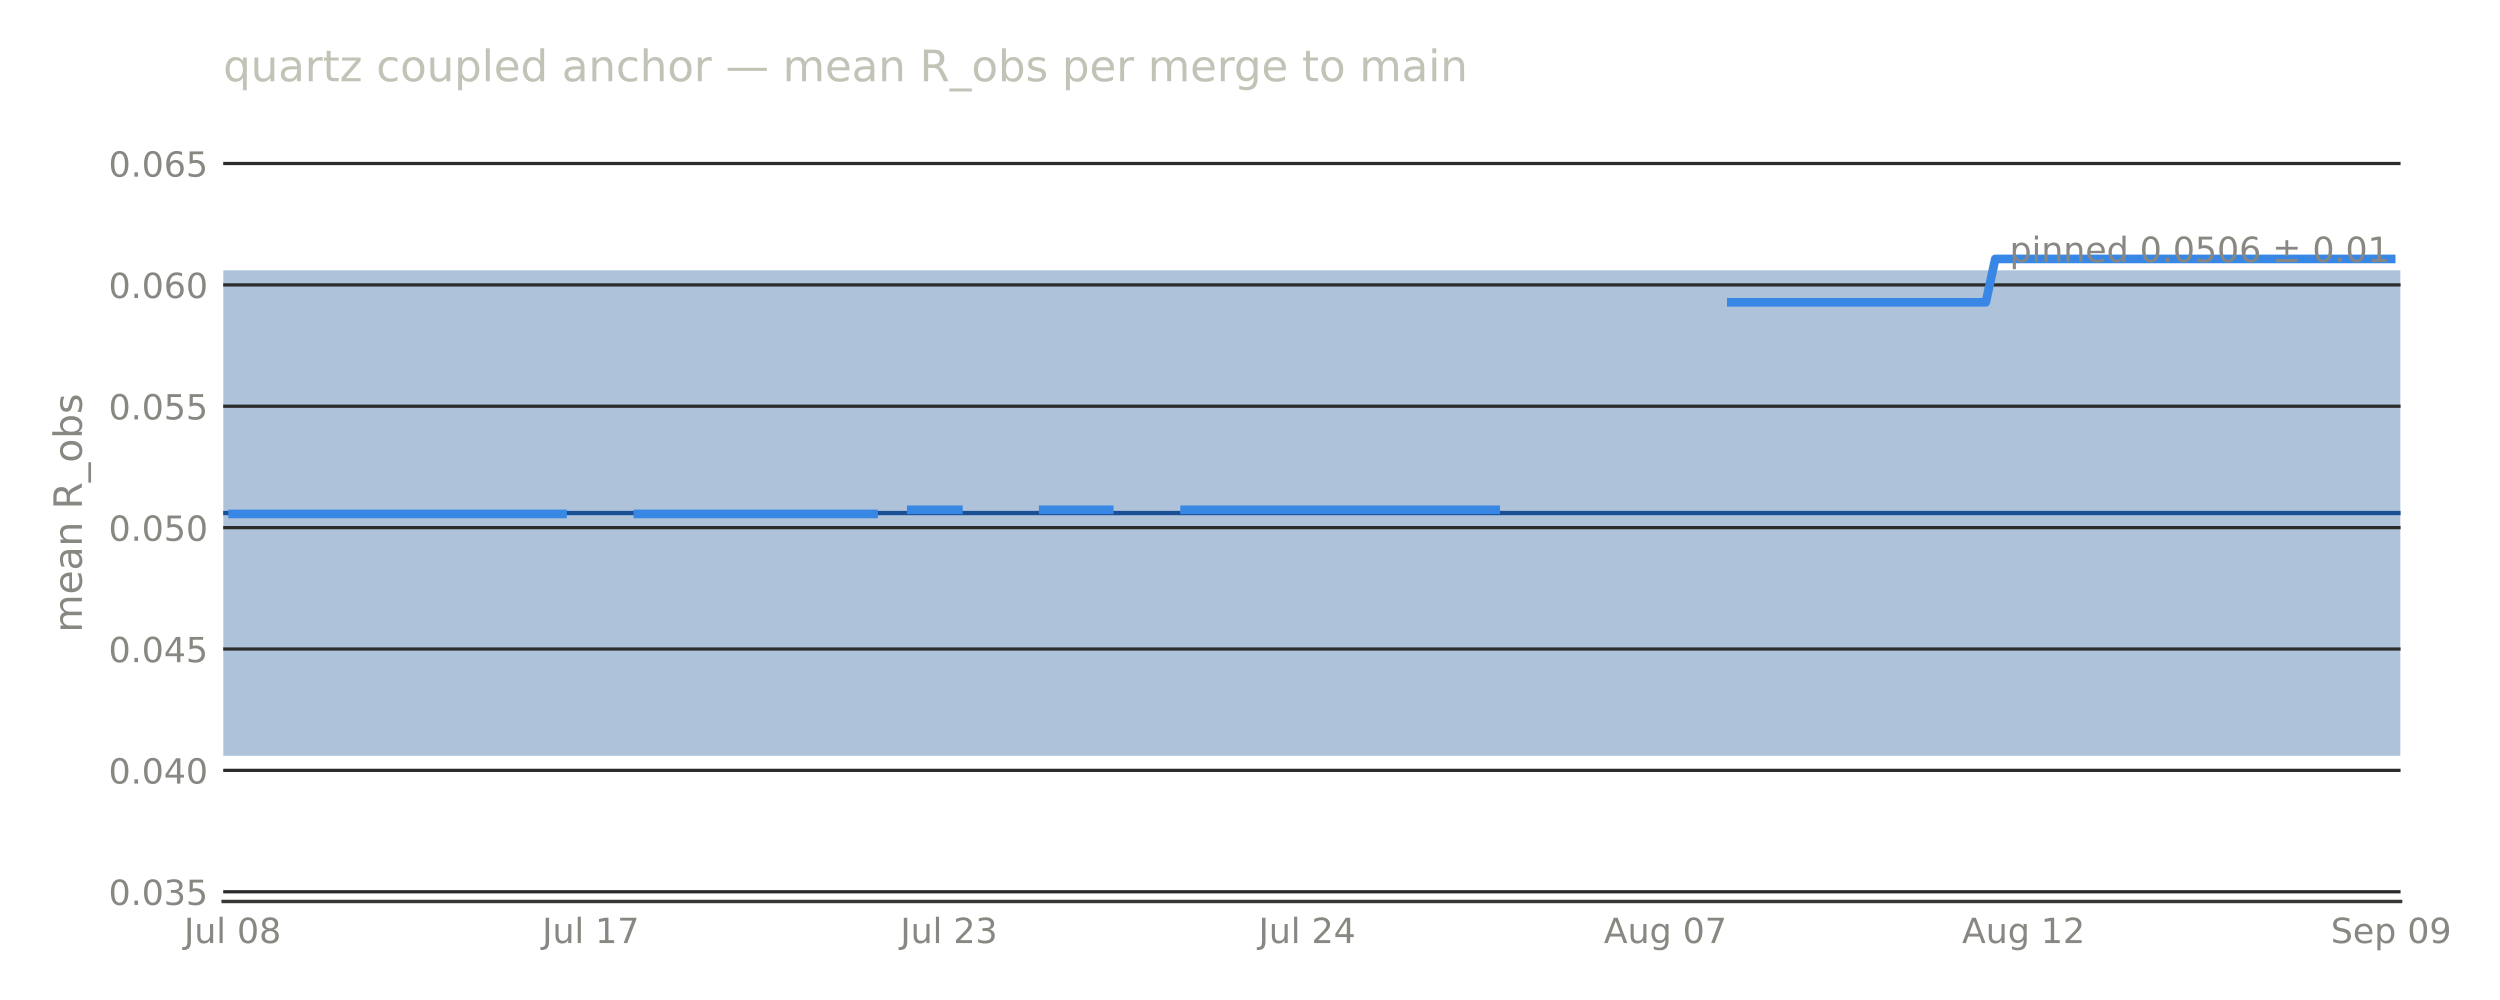
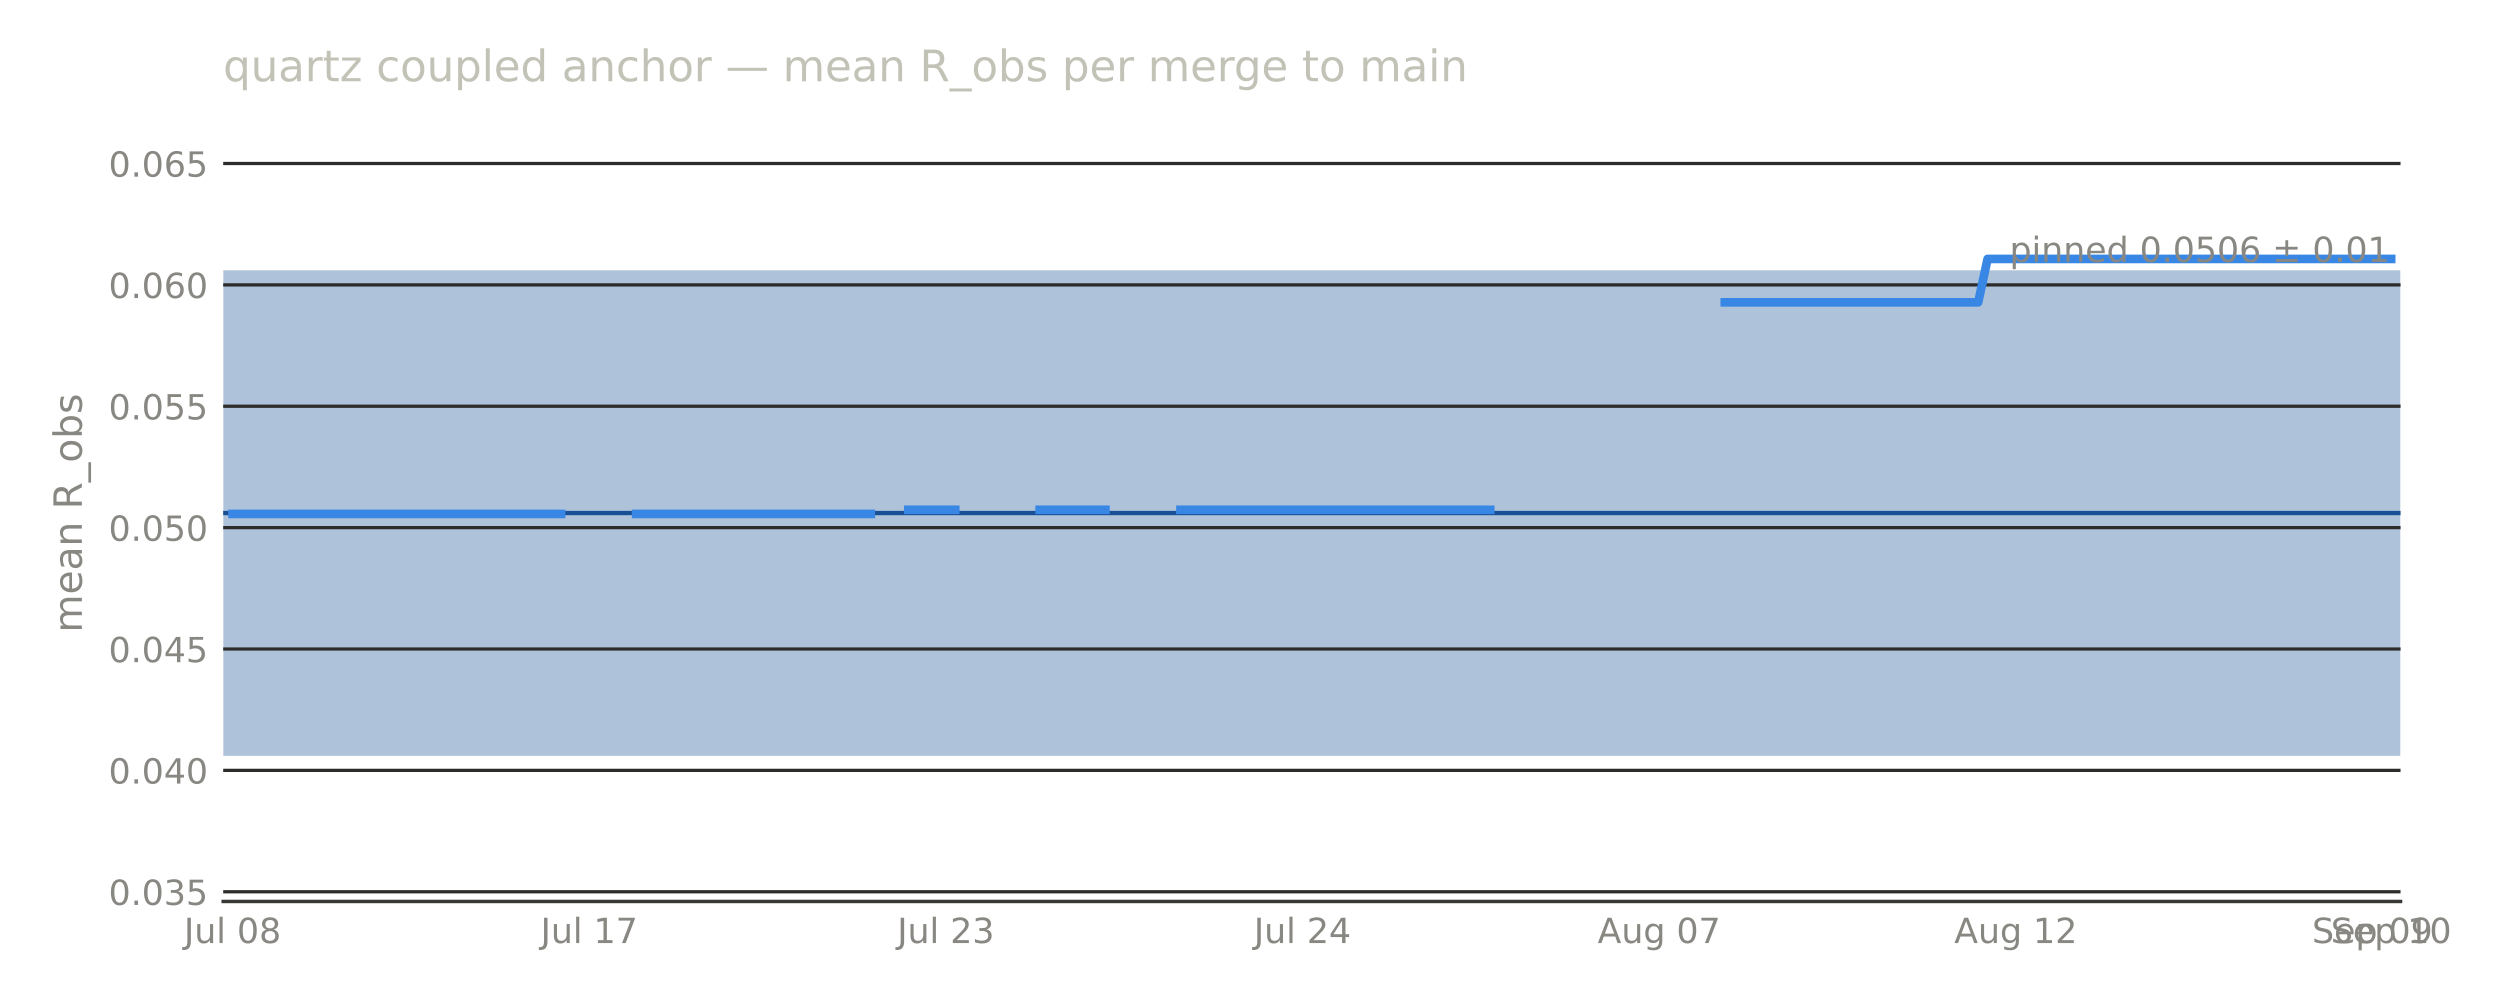
<svg xmlns="http://www.w3.org/2000/svg" width="576pt" height="230.4pt" viewBox="0 0 576 230.4" version="1.1">
  <defs>
    <style type="text/css">*{stroke-linejoin: round; stroke-linecap: butt}</style>
  </defs>
  <g id="figure_1">
    <g id="patch_1">
      <path d="M 0 230.4  L 576 230.4  L 576 0  L 0 0  L 0 230.4  z " style="fill: none; opacity: 0" />
    </g>
    <g id="axes_1">
      <g id="patch_2">
-         <path d="M 51.422 207.698  L 553.092 207.698  L 553.092 28.72  L 51.422 28.72  L 51.422 207.698  z " style="fill: none" />
+         <path d="M 51.422 207.698  L 553.084 207.698  L 553.084 28.72  L 51.422 28.72  L 51.422 207.698  z " style="fill: none" />
      </g>
      <g id="patch_3">
-         <path d="M 51.422 174.14  L 553.092 174.14  L 553.092 62.278  L 51.422 62.278  z " clip-path="url(#pdd25cd4e4b)" style="fill: #184f95; opacity: 0.35" />
+         <path d="M 51.422 174.14  L 553.084 174.14  L 553.084 62.278  L 51.422 62.278  z " clip-path="url(#pbcd23c090b)" style="fill: #184f95; opacity: 0.35" />
      </g>
      <g id="matplotlib.axis_1">
        <g id="xtick_1">
          <g id="line2d_1" />
          <g id="text_1">
-             <text style="font-size: 8px; font-family: 'DejaVu Sans', 'Bitstream Vera Sans', 'Computer Modern Sans Serif', 'Lucida Grande', 'Verdana', 'Geneva', 'Lucid', 'Arial', 'Helvetica', 'Avant Garde', sans-serif; text-anchor: middle; fill: #898781" x="53.594" y="217.277" transform="rotate(-0 53.59384 217.2769)">Jul 08</text>
+             <text style="font-size: 8px; font-family: 'DejaVu Sans', 'Bitstream Vera Sans', 'Computer Modern Sans Serif', 'Lucida Grande', 'Verdana', 'Geneva', 'Lucid', 'Arial', 'Helvetica', 'Avant Garde', sans-serif; text-anchor: middle; fill: #898781" x="53.584" y="217.277" transform="rotate(-0 53.58445 217.2769)">Jul 08</text>
          </g>
        </g>
        <g id="xtick_2">
          <g id="line2d_2" />
          <g id="text_2">
-             <text style="font-size: 8px; font-family: 'DejaVu Sans', 'Bitstream Vera Sans', 'Computer Modern Sans Serif', 'Lucida Grande', 'Verdana', 'Geneva', 'Lucid', 'Arial', 'Helvetica', 'Avant Garde', sans-serif; text-anchor: middle; fill: #898781" x="136.12" y="217.277" transform="rotate(-0 136.1197 217.2769)">Jul 17</text>
+             <text style="font-size: 8px; font-family: 'DejaVu Sans', 'Bitstream Vera Sans', 'Computer Modern Sans Serif', 'Lucida Grande', 'Verdana', 'Geneva', 'Lucid', 'Arial', 'Helvetica', 'Avant Garde', sans-serif; text-anchor: middle; fill: #898781" x="135.753" y="217.277" transform="rotate(-0 135.7532 217.2769)">Jul 17</text>
          </g>
        </g>
        <g id="xtick_3">
          <g id="line2d_3" />
          <g id="text_3">
-             <text style="font-size: 8px; font-family: 'DejaVu Sans', 'Bitstream Vera Sans', 'Computer Modern Sans Serif', 'Lucida Grande', 'Verdana', 'Geneva', 'Lucid', 'Arial', 'Helvetica', 'Avant Garde', sans-serif; text-anchor: middle; fill: #898781" x="218.646" y="217.277" transform="rotate(-0 218.6456 217.2769)">Jul 23</text>
+             <text style="font-size: 8px; font-family: 'DejaVu Sans', 'Bitstream Vera Sans', 'Computer Modern Sans Serif', 'Lucida Grande', 'Verdana', 'Geneva', 'Lucid', 'Arial', 'Helvetica', 'Avant Garde', sans-serif; text-anchor: middle; fill: #898781" x="217.922" y="217.277" transform="rotate(-0 217.922 217.2769)">Jul 23</text>
          </g>
        </g>
        <g id="xtick_4">
          <g id="line2d_4" />
          <g id="text_4">
-             <text style="font-size: 8px; font-family: 'DejaVu Sans', 'Bitstream Vera Sans', 'Computer Modern Sans Serif', 'Lucida Grande', 'Verdana', 'Geneva', 'Lucid', 'Arial', 'Helvetica', 'Avant Garde', sans-serif; text-anchor: middle; fill: #898781" x="301.171" y="217.277" transform="rotate(-0 301.1714 217.2769)">Jul 24</text>
+             <text style="font-size: 8px; font-family: 'DejaVu Sans', 'Bitstream Vera Sans', 'Computer Modern Sans Serif', 'Lucida Grande', 'Verdana', 'Geneva', 'Lucid', 'Arial', 'Helvetica', 'Avant Garde', sans-serif; text-anchor: middle; fill: #898781" x="300.091" y="217.277" transform="rotate(-0 300.0908 217.2769)">Jul 24</text>
          </g>
        </g>
        <g id="xtick_5">
          <g id="line2d_5" />
          <g id="text_5">
-             <text style="font-size: 8px; font-family: 'DejaVu Sans', 'Bitstream Vera Sans', 'Computer Modern Sans Serif', 'Lucida Grande', 'Verdana', 'Geneva', 'Lucid', 'Arial', 'Helvetica', 'Avant Garde', sans-serif; text-anchor: middle; fill: #898781" x="383.697" y="217.276" transform="rotate(-0 383.6973 217.2763)">Aug 07</text>
+             <text style="font-size: 8px; font-family: 'DejaVu Sans', 'Bitstream Vera Sans', 'Computer Modern Sans Serif', 'Lucida Grande', 'Verdana', 'Geneva', 'Lucid', 'Arial', 'Helvetica', 'Avant Garde', sans-serif; text-anchor: middle; fill: #898781" x="382.26" y="217.276" transform="rotate(-0 382.2596 217.2763)">Aug 07</text>
          </g>
        </g>
        <g id="xtick_6">
          <g id="line2d_6" />
          <g id="text_6">
-             <text style="font-size: 8px; font-family: 'DejaVu Sans', 'Bitstream Vera Sans', 'Computer Modern Sans Serif', 'Lucida Grande', 'Verdana', 'Geneva', 'Lucid', 'Arial', 'Helvetica', 'Avant Garde', sans-serif; text-anchor: middle; fill: #898781" x="466.223" y="217.276" transform="rotate(-0 466.2231 217.2763)">Aug 12</text>
+             <text style="font-size: 8px; font-family: 'DejaVu Sans', 'Bitstream Vera Sans', 'Computer Modern Sans Serif', 'Lucida Grande', 'Verdana', 'Geneva', 'Lucid', 'Arial', 'Helvetica', 'Avant Garde', sans-serif; text-anchor: middle; fill: #898781" x="464.428" y="217.276" transform="rotate(-0 464.4283 217.2763)">Aug 12</text>
          </g>
        </g>
        <g id="xtick_7">
          <g id="line2d_7" />
          <g id="text_7">
-             <text style="font-size: 8px; font-family: 'DejaVu Sans', 'Bitstream Vera Sans', 'Computer Modern Sans Serif', 'Lucida Grande', 'Verdana', 'Geneva', 'Lucid', 'Arial', 'Helvetica', 'Avant Garde', sans-serif; text-anchor: middle; fill: #898781" x="550.921" y="217.276" transform="rotate(-0 550.9207 217.2763)">Sep 09</text>
+             <text style="font-size: 8px; font-family: 'DejaVu Sans', 'Bitstream Vera Sans', 'Computer Modern Sans Serif', 'Lucida Grande', 'Verdana', 'Geneva', 'Lucid', 'Arial', 'Helvetica', 'Avant Garde', sans-serif; text-anchor: middle; fill: #898781" x="546.597" y="217.276" transform="rotate(-0 546.5971 217.2763)">Sep 09</text>
+           </g>
+         </g>
+         <g id="xtick_8">
+           <g id="line2d_8" />
+           <g id="text_8">
+             <text style="font-size: 8px; font-family: 'DejaVu Sans', 'Bitstream Vera Sans', 'Computer Modern Sans Serif', 'Lucida Grande', 'Verdana', 'Geneva', 'Lucid', 'Arial', 'Helvetica', 'Avant Garde', sans-serif; text-anchor: middle; fill: #898781" x="550.922" y="217.276" transform="rotate(-0 550.9218 217.2763)">Sep 10</text>
          </g>
        </g>
      </g>
      <g id="matplotlib.axis_2">
        <g id="ytick_1">
-           <g id="line2d_8">
-             <path d="M 51.422 205.461  L 553.092 205.461  " clip-path="url(#pdd25cd4e4b)" style="fill: none; stroke: #2c2c2a; stroke-width: 0.75; stroke-linecap: square" />
+           <g id="line2d_9">
+             <path d="M 51.422 205.461  L 553.084 205.461  " clip-path="url(#pbcd23c090b)" style="fill: none; stroke: #2c2c2a; stroke-width: 0.75; stroke-linecap: square" />
          </g>
-           <g id="line2d_9" />
-           <g id="text_8">
+           <g id="line2d_10" />
+           <g id="text_9">
            <text style="font-size: 8px; font-family: 'DejaVu Sans', 'Bitstream Vera Sans', 'Computer Modern Sans Serif', 'Lucida Grande', 'Verdana', 'Geneva', 'Lucid', 'Arial', 'Helvetica', 'Avant Garde', sans-serif; text-anchor: end; fill: #898781" x="47.922" y="208.5" transform="rotate(-0 47.92211 208.5)">0.035</text>
          </g>
        </g>
        <g id="ytick_2">
-           <g id="line2d_10">
-             <path d="M 51.422 177.496  L 553.092 177.496  " clip-path="url(#pdd25cd4e4b)" style="fill: none; stroke: #2c2c2a; stroke-width: 0.75; stroke-linecap: square" />
+           <g id="line2d_11">
+             <path d="M 51.422 177.496  L 553.084 177.496  " clip-path="url(#pbcd23c090b)" style="fill: none; stroke: #2c2c2a; stroke-width: 0.75; stroke-linecap: square" />
          </g>
-           <g id="line2d_11" />
-           <g id="text_9">
+           <g id="line2d_12" />
+           <g id="text_10">
            <text style="font-size: 8px; font-family: 'DejaVu Sans', 'Bitstream Vera Sans', 'Computer Modern Sans Serif', 'Lucida Grande', 'Verdana', 'Geneva', 'Lucid', 'Arial', 'Helvetica', 'Avant Garde', sans-serif; text-anchor: end; fill: #898781" x="47.922" y="180.535" transform="rotate(-0 47.92211 180.5346)">0.040</text>
          </g>
        </g>
        <g id="ytick_3">
-           <g id="line2d_12">
-             <path d="M 51.422 149.53  L 553.092 149.53  " clip-path="url(#pdd25cd4e4b)" style="fill: none; stroke: #2c2c2a; stroke-width: 0.75; stroke-linecap: square" />
+           <g id="line2d_13">
+             <path d="M 51.422 149.53  L 553.084 149.53  " clip-path="url(#pbcd23c090b)" style="fill: none; stroke: #2c2c2a; stroke-width: 0.75; stroke-linecap: square" />
          </g>
-           <g id="line2d_13" />
-           <g id="text_10">
+           <g id="line2d_14" />
+           <g id="text_11">
            <text style="font-size: 8px; font-family: 'DejaVu Sans', 'Bitstream Vera Sans', 'Computer Modern Sans Serif', 'Lucida Grande', 'Verdana', 'Geneva', 'Lucid', 'Arial', 'Helvetica', 'Avant Garde', sans-serif; text-anchor: end; fill: #898781" x="47.922" y="152.569" transform="rotate(-0 47.92211 152.5693)">0.045</text>
          </g>
        </g>
        <g id="ytick_4">
-           <g id="line2d_14">
-             <path d="M 51.422 121.565  L 553.092 121.565  " clip-path="url(#pdd25cd4e4b)" style="fill: none; stroke: #2c2c2a; stroke-width: 0.75; stroke-linecap: square" />
+           <g id="line2d_15">
+             <path d="M 51.422 121.565  L 553.084 121.565  " clip-path="url(#pbcd23c090b)" style="fill: none; stroke: #2c2c2a; stroke-width: 0.75; stroke-linecap: square" />
          </g>
-           <g id="line2d_15" />
-           <g id="text_11">
+           <g id="line2d_16" />
+           <g id="text_12">
            <text style="font-size: 8px; font-family: 'DejaVu Sans', 'Bitstream Vera Sans', 'Computer Modern Sans Serif', 'Lucida Grande', 'Verdana', 'Geneva', 'Lucid', 'Arial', 'Helvetica', 'Avant Garde', sans-serif; text-anchor: end; fill: #898781" x="47.922" y="124.604" transform="rotate(-0 47.92211 124.604)">0.050</text>
          </g>
        </g>
        <g id="ytick_5">
-           <g id="line2d_16">
-             <path d="M 51.422 93.6  L 553.092 93.6  " clip-path="url(#pdd25cd4e4b)" style="fill: none; stroke: #2c2c2a; stroke-width: 0.75; stroke-linecap: square" />
+           <g id="line2d_17">
+             <path d="M 51.422 93.6  L 553.084 93.6  " clip-path="url(#pbcd23c090b)" style="fill: none; stroke: #2c2c2a; stroke-width: 0.75; stroke-linecap: square" />
          </g>
-           <g id="line2d_17" />
-           <g id="text_12">
+           <g id="line2d_18" />
+           <g id="text_13">
            <text style="font-size: 8px; font-family: 'DejaVu Sans', 'Bitstream Vera Sans', 'Computer Modern Sans Serif', 'Lucida Grande', 'Verdana', 'Geneva', 'Lucid', 'Arial', 'Helvetica', 'Avant Garde', sans-serif; text-anchor: end; fill: #898781" x="47.922" y="96.639" transform="rotate(-0 47.92211 96.63863)">0.055</text>
          </g>
        </g>
        <g id="ytick_6">
-           <g id="line2d_18">
-             <path d="M 51.422 65.634  L 553.092 65.634  " clip-path="url(#pdd25cd4e4b)" style="fill: none; stroke: #2c2c2a; stroke-width: 0.75; stroke-linecap: square" />
+           <g id="line2d_19">
+             <path d="M 51.422 65.634  L 553.084 65.634  " clip-path="url(#pbcd23c090b)" style="fill: none; stroke: #2c2c2a; stroke-width: 0.75; stroke-linecap: square" />
          </g>
-           <g id="line2d_19" />
-           <g id="text_13">
+           <g id="line2d_20" />
+           <g id="text_14">
            <text style="font-size: 8px; font-family: 'DejaVu Sans', 'Bitstream Vera Sans', 'Computer Modern Sans Serif', 'Lucida Grande', 'Verdana', 'Geneva', 'Lucid', 'Arial', 'Helvetica', 'Avant Garde', sans-serif; text-anchor: end; fill: #898781" x="47.922" y="68.673" transform="rotate(-0 47.92211 68.6733)">0.060</text>
          </g>
        </g>
        <g id="ytick_7">
-           <g id="line2d_20">
-             <path d="M 51.422 37.669  L 553.092 37.669  " clip-path="url(#pdd25cd4e4b)" style="fill: none; stroke: #2c2c2a; stroke-width: 0.75; stroke-linecap: square" />
+           <g id="line2d_21">
+             <path d="M 51.422 37.669  L 553.084 37.669  " clip-path="url(#pbcd23c090b)" style="fill: none; stroke: #2c2c2a; stroke-width: 0.75; stroke-linecap: square" />
          </g>
-           <g id="line2d_21" />
-           <g id="text_14">
+           <g id="line2d_22" />
+           <g id="text_15">
            <text style="font-size: 8px; font-family: 'DejaVu Sans', 'Bitstream Vera Sans', 'Computer Modern Sans Serif', 'Lucida Grande', 'Verdana', 'Geneva', 'Lucid', 'Arial', 'Helvetica', 'Avant Garde', sans-serif; text-anchor: end; fill: #898781" x="47.922" y="40.708" transform="rotate(-0 47.92211 40.70797)">0.065</text>
          </g>
        </g>
-         <g id="text_15">
+         <g id="text_16">
          <text style="font-size: 9px; font-family: 'DejaVu Sans', 'Bitstream Vera Sans', 'Computer Modern Sans Serif', 'Lucida Grande', 'Verdana', 'Geneva', 'Lucid', 'Arial', 'Helvetica', 'Avant Garde', sans-serif; text-anchor: middle; fill: #898781" x="18.858" y="118.209" transform="rotate(-90 18.8575 118.2091)">mean R_obs</text>
        </g>
      </g>
-       <g id="line2d_22">
-         <path d="M 51.422 118.209  L 553.092 118.209  " clip-path="url(#pdd25cd4e4b)" style="fill: none; stroke: #184f95; stroke-linecap: square" />
+       <g id="line2d_23">
+         <path d="M 51.422 118.209  L 553.084 118.209  " clip-path="url(#pbcd23c090b)" style="fill: none; stroke: #184f95; stroke-linecap: square" />
      </g>
      <g id="patch_4">
-         <path d="M 51.422 207.698  L 553.092 207.698  " style="fill: none; stroke: #383835; stroke-width: 0.8; stroke-linejoin: miter; stroke-linecap: square" />
+         <path d="M 51.422 207.698  L 553.084 207.698  " style="fill: none; stroke: #383835; stroke-width: 0.8; stroke-linejoin: miter; stroke-linecap: square" />
      </g>
-       <g id="line2d_23">
-         <path d="M 53.594 118.409  L 129.605 118.409  M 146.978 118.409  L 201.272 118.409  M 209.959 117.455  L 220.817 117.455  M 240.363 117.455  L 255.565 117.455  M 272.939 117.455  L 344.606 117.455  M 398.899 69.652  L 457.536 69.652  L 459.708 59.661  L 550.921 59.661  L 550.921 59.661  " clip-path="url(#pdd25cd4e4b)" style="fill: none; stroke: #3987e5; stroke-width: 2; stroke-linecap: square" />
-       </g>
-       <g id="text_16">
-         <text style="font-size: 8px; font-family: 'DejaVu Sans', 'Bitstream Vera Sans', 'Computer Modern Sans Serif', 'Lucida Grande', 'Verdana', 'Geneva', 'Lucid', 'Arial', 'Helvetica', 'Avant Garde', sans-serif; text-anchor: end; fill: #898781" x="550.584" y="60.357" transform="rotate(-0 550.5841 60.35652)">pinned 0.0506 ± 0.01</text>
+       <g id="line2d_24">
+         <path d="M 53.584 118.409  L 129.266 118.409  M 146.565 118.409  L 200.623 118.409  M 209.273 117.455  L 220.084 117.455  M 239.545 117.455  L 254.682 117.455  M 271.98 117.455  L 343.338 117.455  M 397.396 69.652  L 455.779 69.652  L 457.941 59.661  L 550.922 59.661  L 550.922 59.661  " clip-path="url(#pbcd23c090b)" style="fill: none; stroke: #3987e5; stroke-width: 2; stroke-linecap: square" />
      </g>
      <g id="text_17">
+         <text style="font-size: 8px; font-family: 'DejaVu Sans', 'Bitstream Vera Sans', 'Computer Modern Sans Serif', 'Lucida Grande', 'Verdana', 'Geneva', 'Lucid', 'Arial', 'Helvetica', 'Avant Garde', sans-serif; text-anchor: end; fill: #898781" x="550.576" y="60.357" transform="rotate(-0 550.5758 60.35652)">pinned 0.0506 ± 0.01</text>
+       </g>
+       <g id="text_18">
        <text style="font-size: 10px; font-family: 'DejaVu Sans', 'Bitstream Vera Sans', 'Computer Modern Sans Serif', 'Lucida Grande', 'Verdana', 'Geneva', 'Lucid', 'Arial', 'Helvetica', 'Avant Garde', sans-serif; text-anchor: start; fill: #c3c2b7" x="51.422" y="18.72" transform="rotate(-0 51.42211 18.72)">quartz coupled anchor — mean R_obs per merge to main</text>
      </g>
    </g>
  </g>
  <defs>
-     <clipPath id="pdd25cd4e4b">
-       <rect x="51.422" y="28.72" width="501.67" height="178.978" />
+     <clipPath id="pbcd23c090b">
+       <rect x="51.422" y="28.72" width="501.662" height="178.978" />
    </clipPath>
  </defs>
</svg>
